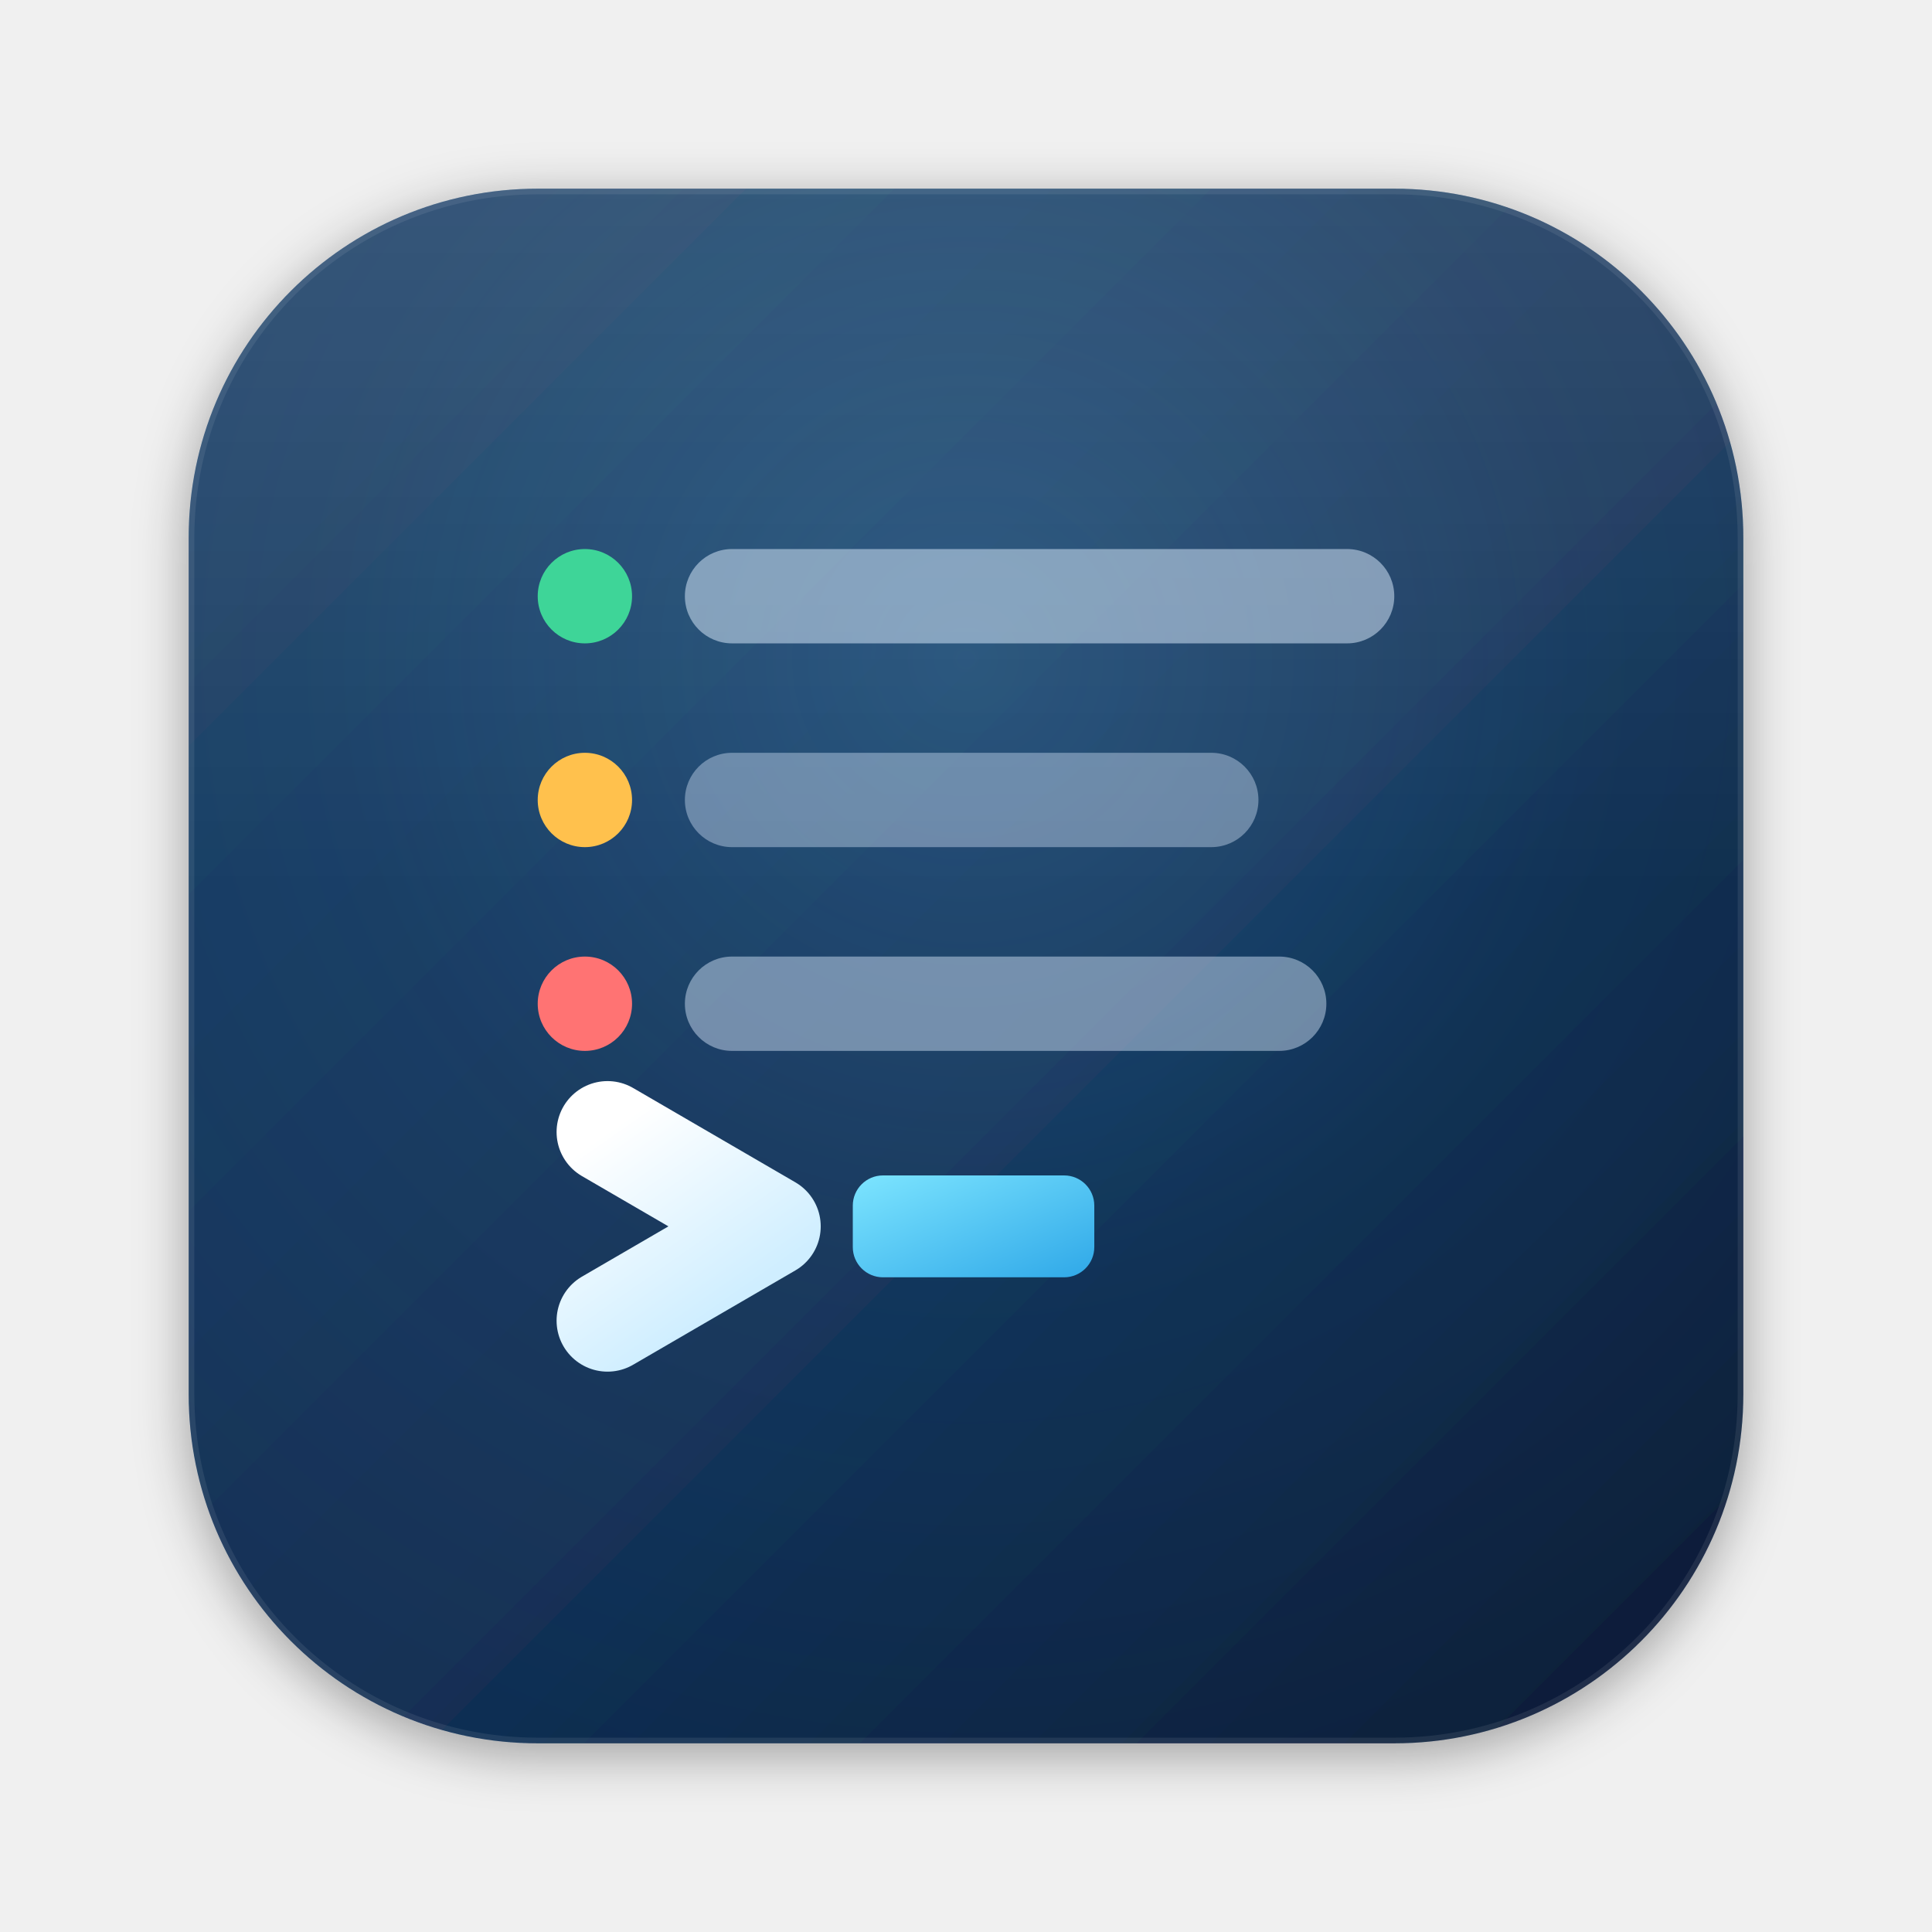
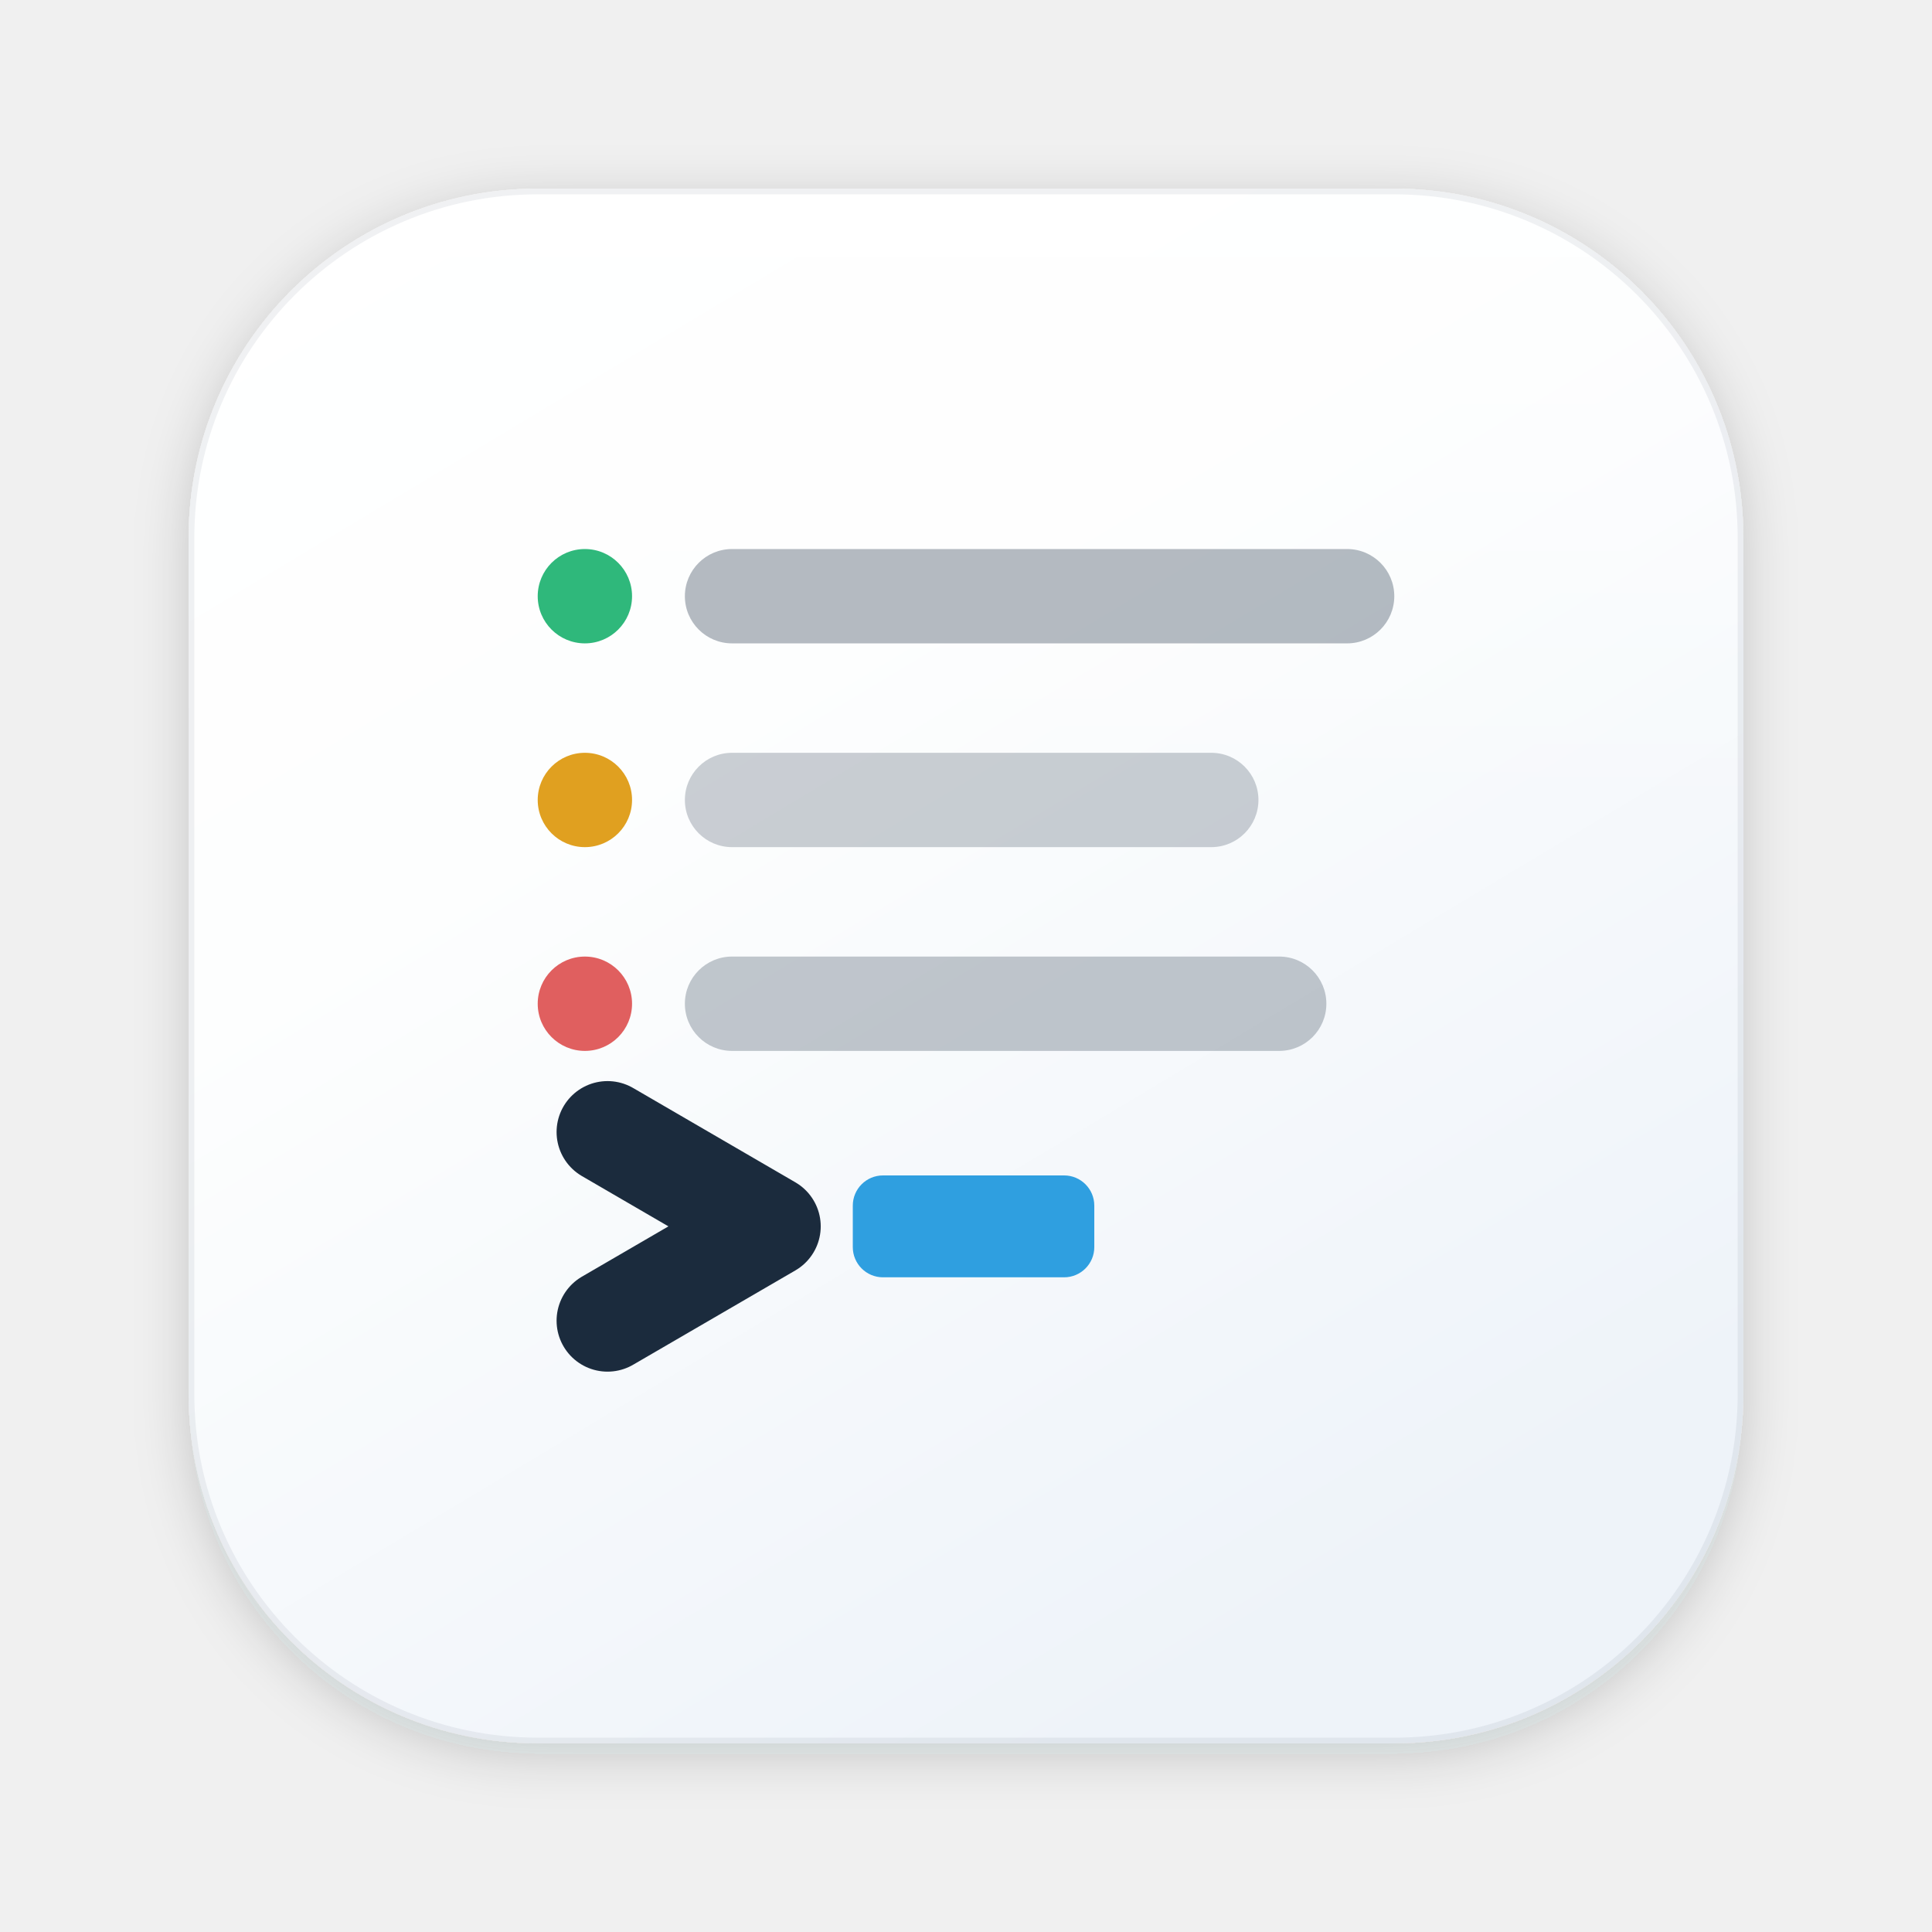
<svg xmlns="http://www.w3.org/2000/svg" viewBox="0 0 1024 1024">
  <defs>
-     <linearGradient id="bg" x1="0" y1="0" x2="1" y2="1">
-       <stop offset="0%" stop-color="#1d4066" />
-       <stop offset="55%" stop-color="#123055" />
-       <stop offset="100%" stop-color="#0a1c36" />
+     <linearGradient id="bg" x1="0" y1="0" x2="0.6" y2="1">
+       <stop offset="0%" stop-color="#ffffff" />
+       <stop offset="40%" stop-color="#fdfefe" />
+       <stop offset="100%" stop-color="#eef3f9" />
    </linearGradient>
-     <radialGradient id="glow" cx="0.5" cy="0.3" r="0.75">
-       <stop offset="0%" stop-color="#5ec8ff" stop-opacity="0.20" />
-       <stop offset="55%" stop-color="#5ec8ff" stop-opacity="0.05" />
-       <stop offset="100%" stop-color="#5ec8ff" stop-opacity="0" />
-     </radialGradient>
    <linearGradient id="sheen" x1="0" y1="0" x2="0" y2="1">
-       <stop offset="0%" stop-color="#ffffff" stop-opacity="0.10" />
-       <stop offset="45%" stop-color="#ffffff" stop-opacity="0" />
-       <stop offset="100%" stop-color="#ffffff" stop-opacity="0" />
-     </linearGradient>
-     <linearGradient id="accent" x1="0" y1="0" x2="1" y2="1">
-       <stop offset="0%" stop-color="#7de5ff" />
-       <stop offset="100%" stop-color="#2fa8e8" />
-     </linearGradient>
-     <linearGradient id="chev" x1="0" y1="0" x2="0.6" y2="1">
-       <stop offset="0%" stop-color="#ffffff" />
-       <stop offset="100%" stop-color="#cfeeff" />
+       <stop offset="0%" stop-color="#ffffff" stop-opacity="0.55" />
+       <stop offset="42%" stop-color="#ffffff" stop-opacity="0" />
    </linearGradient>
    <clipPath id="squircle">
      <rect x="100" y="100" width="824" height="824" rx="185" />
    </clipPath>
    <filter id="shadow" x="-6%" y="-4%" width="112%" height="114%">
-       <feDropShadow dx="0" dy="6" stdDeviation="14" flood-color="#000" flood-opacity="0.35" />
+       <feDropShadow dx="0" dy="6" stdDeviation="14" flood-color="#0f2033" flood-opacity="0.18" />
    </filter>
  </defs>
  <rect x="100" y="100" width="824" height="824" rx="185" fill="url(#bg)" filter="url(#shadow)" />
  <g clip-path="url(#squircle)">
-     <rect x="100" y="100" width="824" height="824" fill="url(#glow)" />
    <rect x="100" y="100" width="824" height="824" fill="url(#sheen)" />
  </g>
-   <rect x="101.5" y="101.5" width="821" height="821" rx="183.5" fill="none" stroke="#ffffff" stroke-opacity="0.08" stroke-width="3" />
-   <circle cx="310" cy="316" r="25" fill="#3ed598" />
-   <rect x="363" y="291" width="376" height="50" rx="25" fill="#d9e9fc" opacity="0.52" />
-   <circle cx="310" cy="424" r="25" fill="#ffc14d" />
-   <rect x="363" y="399" width="304" height="50" rx="25" fill="#d9e9fc" opacity="0.40" />
-   <circle cx="310" cy="532" r="25" fill="#ff7373" />
-   <rect x="363" y="507" width="340" height="50" rx="25" fill="#d9e9fc" opacity="0.46" />
-   <path d="M322 600 L408 650 L322 700" stroke="url(#chev)" stroke-width="54" stroke-linecap="round" stroke-linejoin="round" fill="none" />
-   <rect x="452" y="623" width="128" height="54" rx="16" fill="url(#accent)" />
+   <rect x="101.5" y="101.5" width="821" height="821" rx="183.5" fill="none" stroke="#0f2033" stroke-opacity="0.06" stroke-width="3" />
+   <circle cx="310" cy="316" r="25" fill="#2fb87b" />
+   <rect x="363" y="291" width="376" height="50" rx="25" fill="#26384c" opacity="0.34" />
+   <circle cx="310" cy="424" r="25" fill="#e0a020" />
+   <rect x="363" y="399" width="304" height="50" rx="25" fill="#26384c" opacity="0.24" />
+   <circle cx="310" cy="532" r="25" fill="#e05f5f" />
+   <rect x="363" y="507" width="340" height="50" rx="25" fill="#26384c" opacity="0.28" />
+   <path d="M322 600 L408 650 L322 700" stroke="#1b2b3d" stroke-width="54" stroke-linecap="round" stroke-linejoin="round" fill="none" />
+   <rect x="452" y="623" width="128" height="54" rx="16" fill="#2f9fe0" />
</svg>
